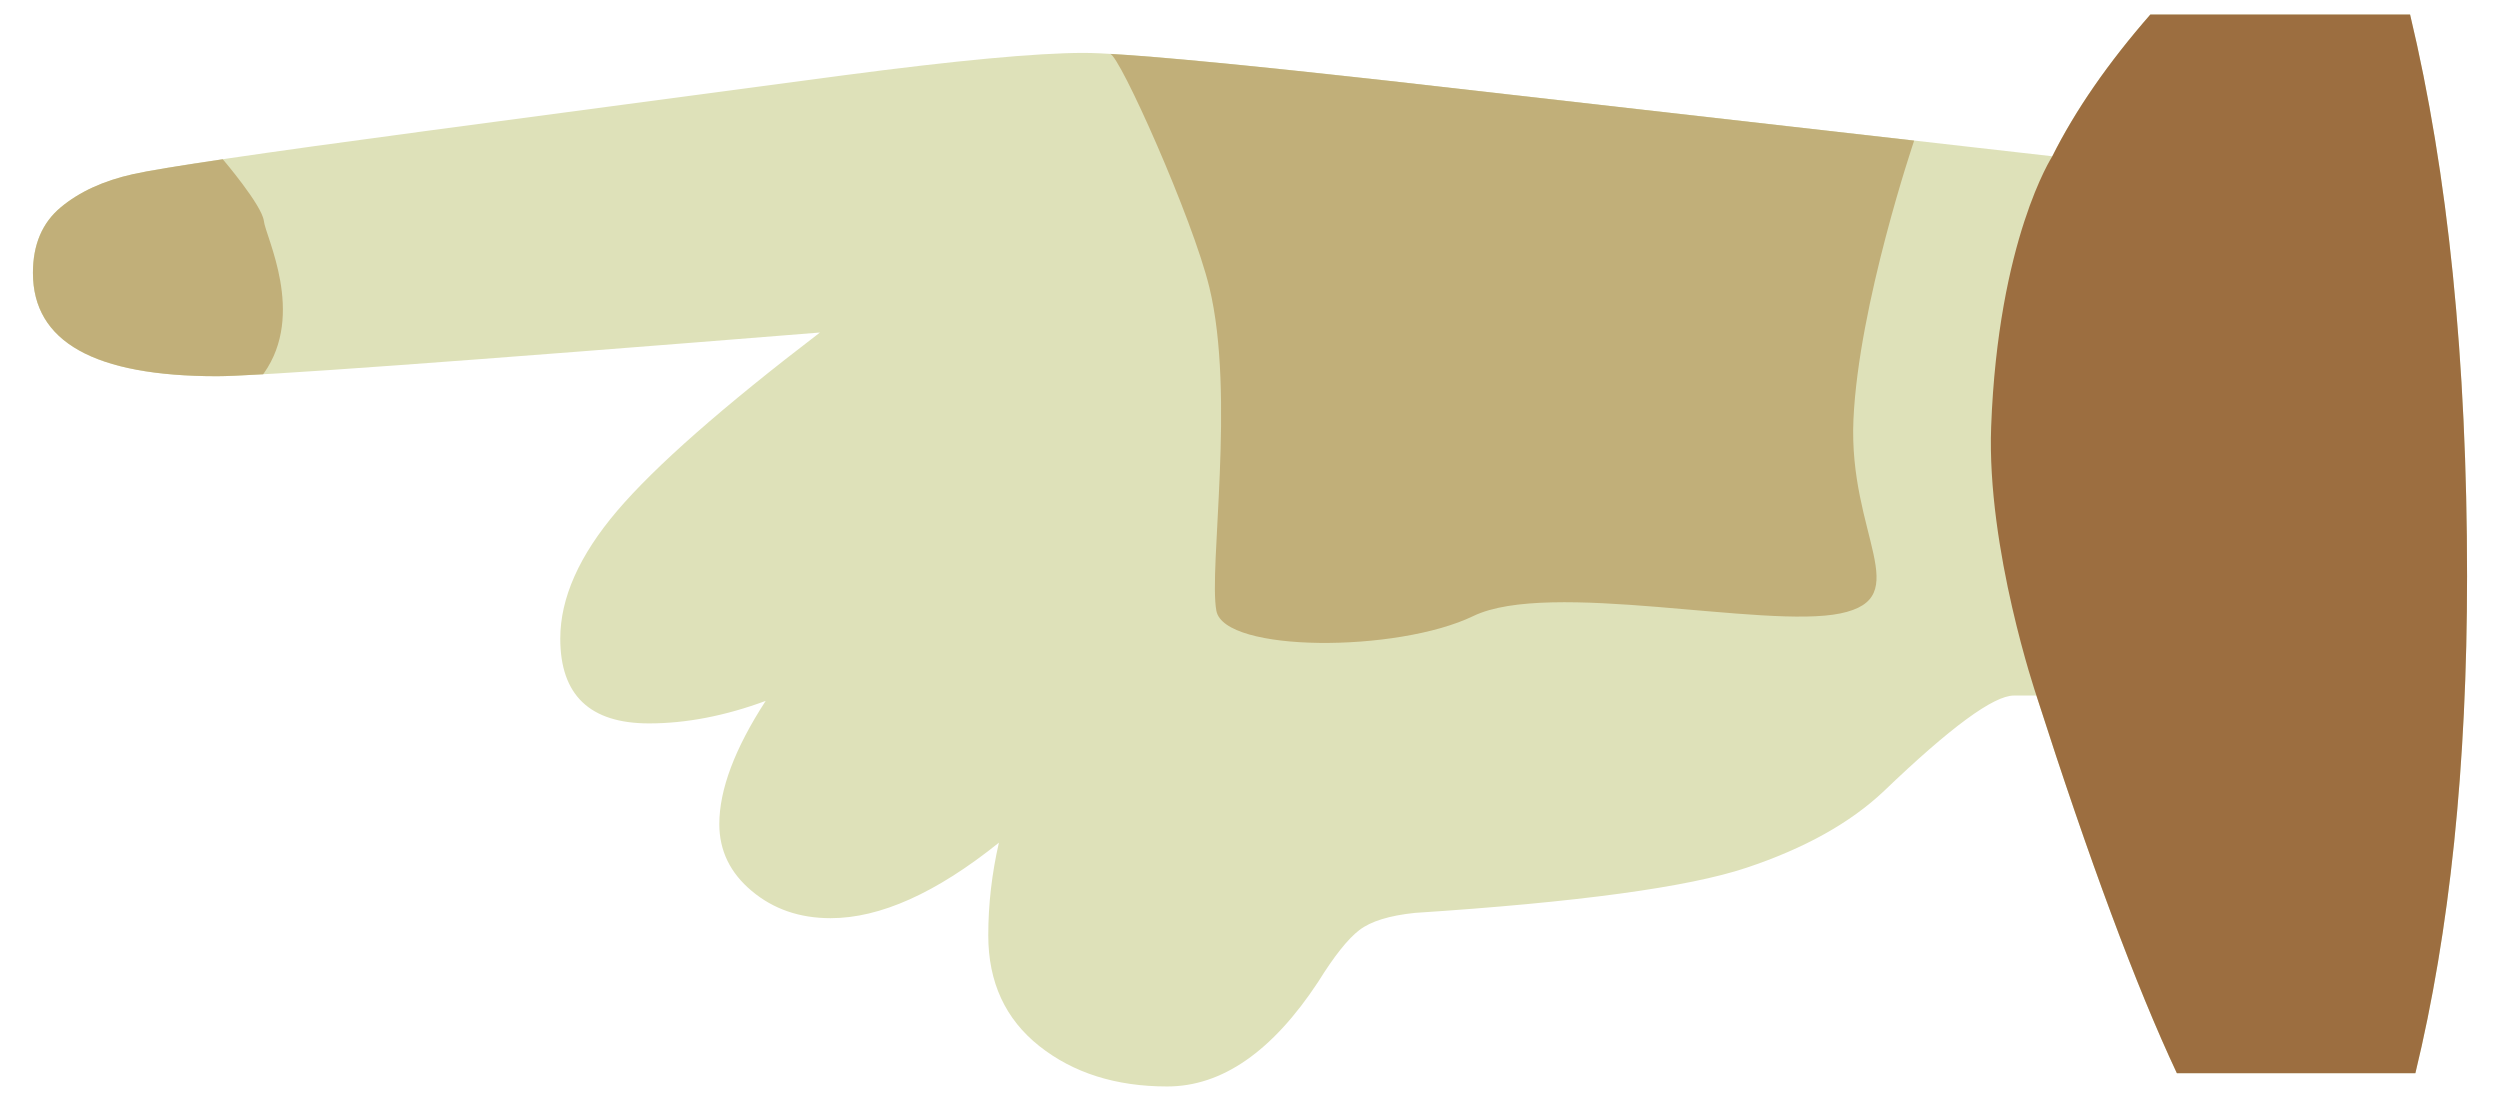
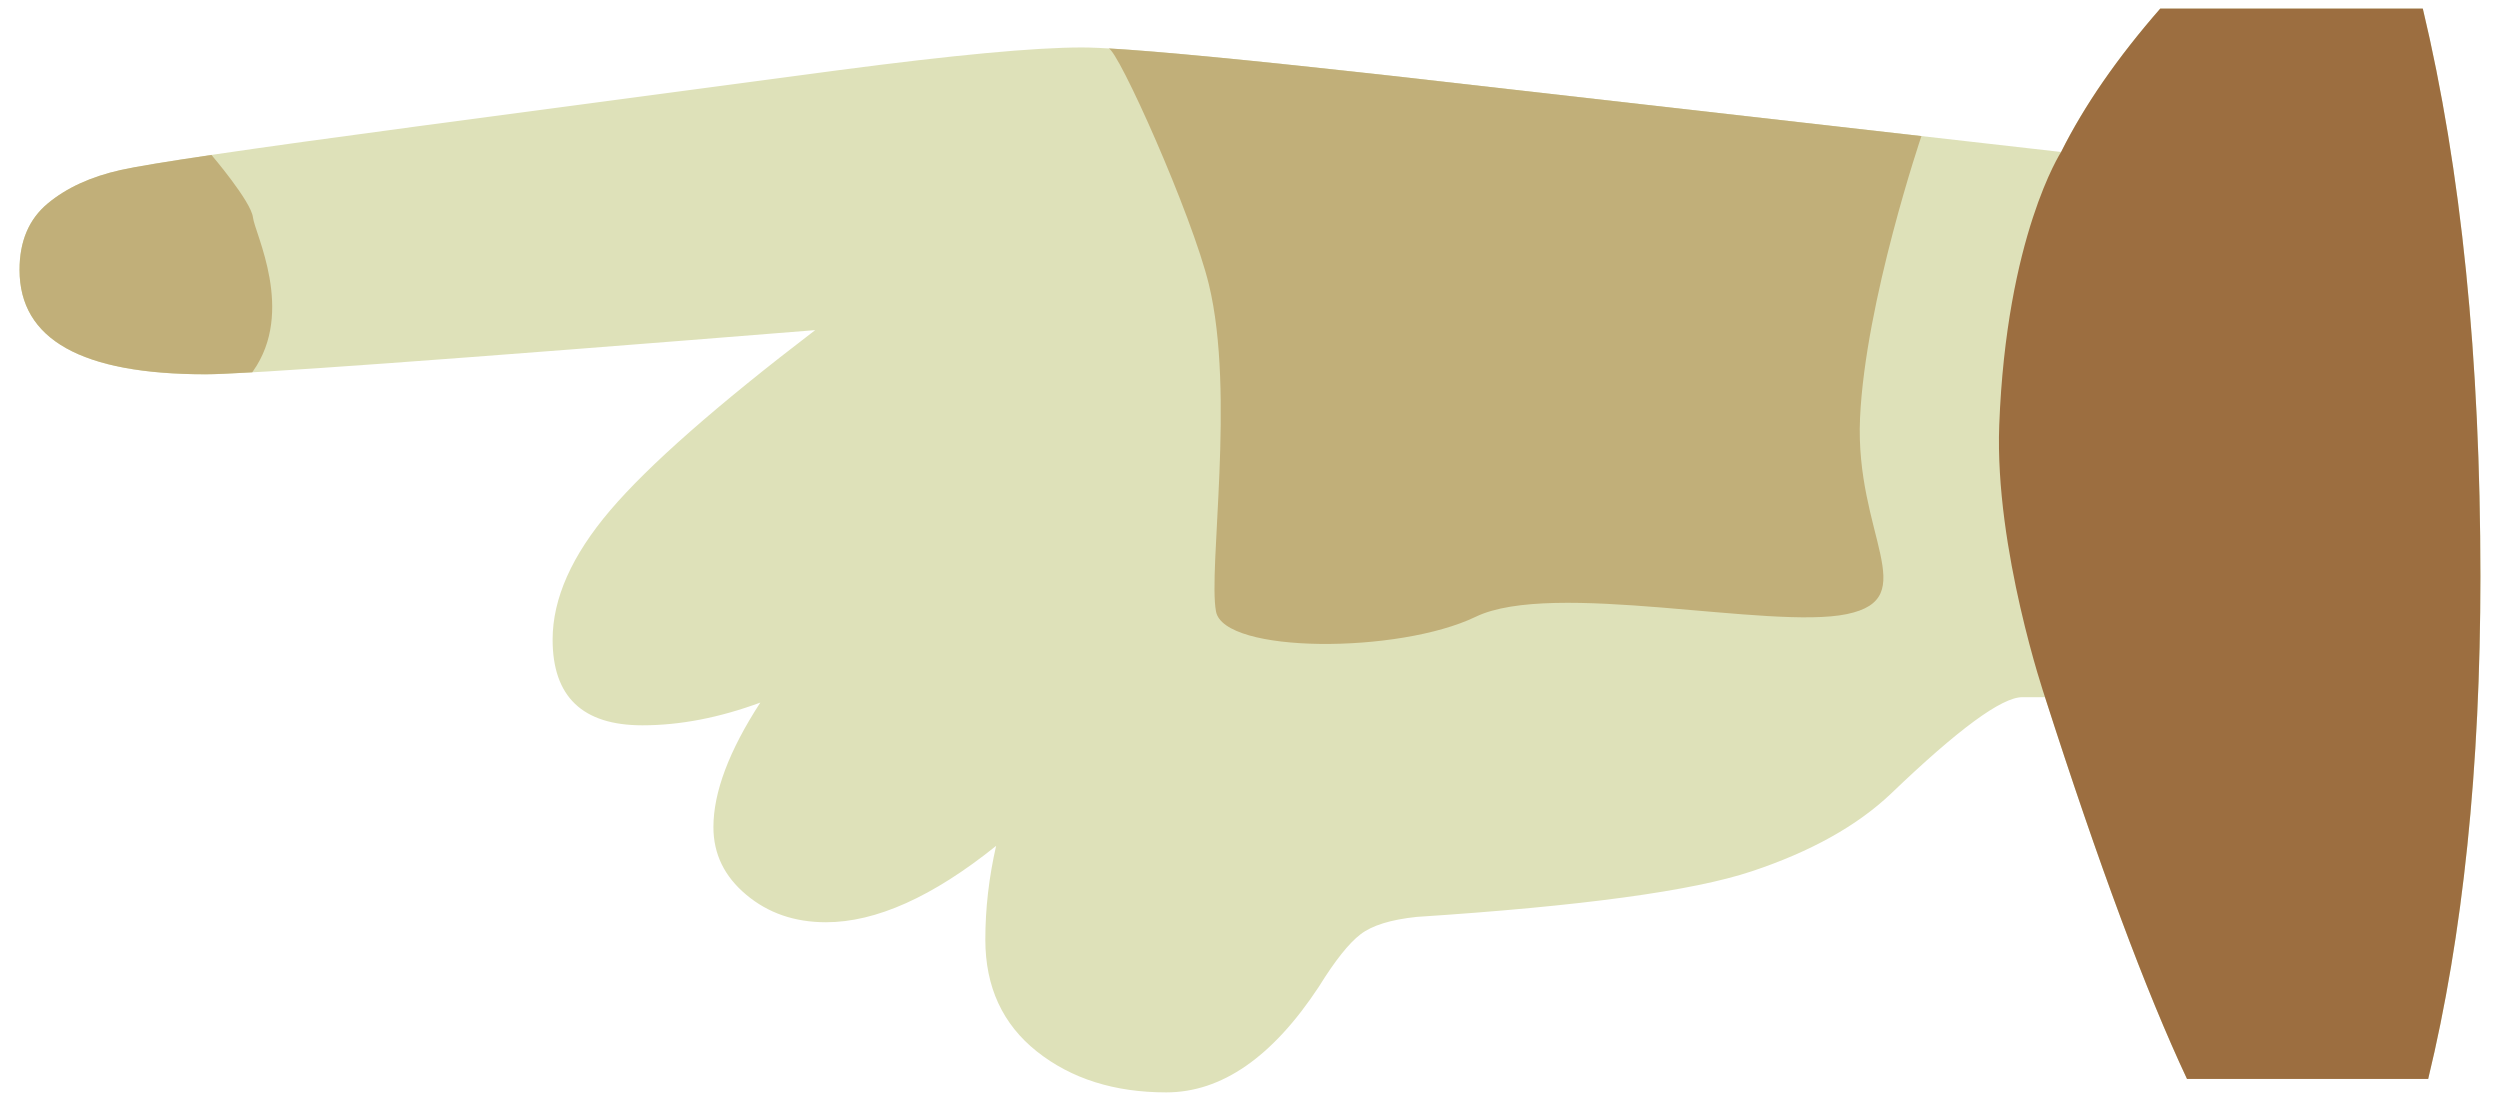
- <svg xmlns="http://www.w3.org/2000/svg" version="1.1" id="Layer_1" x="0px" y="0px" width="168.031px" height="74px" viewBox="-72.429 9.655 168.031 74" enable-background="new -72.429 9.655 168.031 74" xml:space="preserve">
+ <svg xmlns="http://www.w3.org/2000/svg" version="1.1" id="Layer_1" x="0px" y="0px" width="128px" height="56.369px" viewBox="20.016 8.815 128 56.369" enable-background="new 20.016 8.815 128 56.369" xml:space="preserve">
  <g>
    <g>
-       <path fill="#DEE1B9" d="M72.102,10.63h17.456c2.554,10.688,3.83,23.275,3.83,37.762c0,12.704-1.158,23.837-3.474,33.395h-16.03    c-2.73-5.817-5.878-14.276-9.44-25.382h-1.515c-1.364,0-4.274,2.141-8.728,6.414c-2.255,2.137-5.343,3.861-9.263,5.165    c-3.918,1.307-11.34,2.314-22.264,3.028c-1.722,0.179-2.968,0.564-3.741,1.158c-0.771,0.592-1.692,1.752-2.761,3.472    c-3.086,4.691-6.471,7.037-10.151,7.037c-3.444,0-6.31-0.906-8.596-2.716c-2.283-1.812-3.43-4.291-3.43-7.438    c0-2.078,0.24-4.155,0.715-6.232c-4.215,3.384-7.985,5.075-11.311,5.075c-2.078,0-3.845-0.607-5.299-1.827    c-1.456-1.216-2.182-2.715-2.182-4.496c0-2.317,1.039-5.078,3.116-8.281c-2.729,1.008-5.344,1.513-7.839,1.513    c-3.977,0-5.967-1.899-5.967-5.699c0-2.732,1.278-5.596,3.83-8.595c2.555-2.998,7.097-6.992,13.625-11.979    c-24.401,1.959-37.908,2.938-40.52,2.938c-8.253,0-12.38-2.315-12.38-6.946c0-1.899,0.624-3.369,1.871-4.407    c1.245-1.039,2.865-1.783,4.853-2.228c1.99-0.446,8.536-1.41,19.638-2.895l28.055-3.74c7.657-1.009,13.061-1.515,16.207-1.515    c2.437,0,9.262,0.624,20.484,1.872l44.618,5.075C67.056,17.073,69.252,13.896,72.102,10.63z" />
+       <path fill="#DEE1B9" d="M130.622,9.257h13.443c1.968,8.23,2.95,17.926,2.95,29.081c0,9.785-0.893,18.36-2.676,25.72h-12.346    c-2.103-4.479-4.526-10.994-7.271-19.547h-1.166c-1.052,0-3.292,1.648-6.722,4.94c-1.736,1.646-4.115,2.973-7.134,3.976    c-3.017,1.008-8.734,1.784-17.147,2.333c-1.324,0.138-2.285,0.434-2.88,0.893c-0.594,0.455-1.305,1.348-2.126,2.673    c-2.378,3.613-4.984,5.419-7.819,5.419c-2.654,0-4.859-0.697-6.62-2.091c-1.758-1.396-2.643-3.306-2.643-5.729    c0-1.601,0.186-3.2,0.552-4.801c-3.246,2.608-6.151,3.91-8.711,3.91c-1.601,0-2.962-0.468-4.081-1.407    c-1.123-0.937-1.682-2.092-1.682-3.464c0-1.783,0.801-3.911,2.401-6.376c-2.104,0.777-4.116,1.164-6.038,1.164    c-3.062,0-4.596-1.462-4.596-4.388c0-2.106,0.984-4.311,2.949-6.62c1.968-2.311,5.468-5.386,10.495-9.226    C42.963,27.227,32.562,27.98,30.55,27.98c-6.355,0-9.534-1.782-9.534-5.349c0-1.462,0.48-2.595,1.441-3.394    c0.959-0.801,2.207-1.374,3.738-1.716c1.533-0.345,6.574-1.086,15.124-2.229l21.606-2.88c5.896-0.777,10.059-1.167,12.482-1.167    c1.875,0,7.132,0.481,15.775,1.441l34.362,3.91C126.733,14.218,128.425,11.771,130.622,9.257z" />
    </g>
    <g>
-       <path fill="#9C6E40" d="M65.512,20.16c1.544-3.087,3.74-6.264,6.59-9.529h17.456c2.554,10.688,3.83,23.274,3.83,37.762    c0,12.704-1.158,23.837-3.474,33.395h-16.03c-2.73-5.817-5.878-14.276-9.44-25.382c0,0-3.349-9.845-3.042-18.076    C61.872,25.759,65.512,20.16,65.512,20.16z" />
+       <path fill="#9C6E40" d="M125.545,16.595c1.188-2.377,2.88-4.824,5.075-7.339h13.443c1.968,8.231,2.949,17.925,2.949,29.082    c0,9.785-0.892,18.358-2.674,25.72h-12.347c-2.103-4.48-4.526-10.996-7.271-19.548c0,0-2.579-7.583-2.343-13.922    C122.742,20.908,125.545,16.595,125.545,16.595z" />
    </g>
-     <path fill="#C1AF79" d="M9.326,50.707c-0.527-2.818,1.293-14.448-0.469-21.731c-1.126-4.652-6.057-15.666-6.675-15.7   c3.299,0.187,9.535,0.789,18.711,1.81l35.333,4.02l0,0c0,0-3.728,10.986-4.08,18.739c-0.353,7.754,4.229,11.982-0.881,13.041   c-5.11,1.056-19.56-2.292-24.67,0.175S9.854,53.526,9.326,50.707z" />
-     <path fill="#C1AF79" d="M-68.343,23.589c1.245-1.039,2.865-1.783,4.853-2.228c0.957-0.215,2.97-0.549,6.035-1.003   c0,0.001,2.642,3.095,2.761,4.151c0.115,1.058,2.819,6.256,0,10.235c-0.018,0.022-0.034,0.045-0.051,0.067   c-1.508,0.086-2.541,0.13-3.089,0.13c-8.253,0-12.38-2.315-12.38-6.946C-70.214,26.097-69.59,24.627-68.343,23.589z" />
+     <path fill="#C1AF79" d="M95.572,40.394c3.937-1.9,15.064,0.68,19-0.136s0.407-4.071,0.678-10.042   c0.272-5.972,3.143-14.433,3.143-14.433l0,0l-27.211-3.096c-7.067-0.786-11.871-1.25-14.411-1.394   c0.477,0.026,4.275,8.508,5.141,12.091c1.358,5.608-0.044,14.566,0.363,16.737C82.68,42.292,91.638,42.293,95.572,40.394z" />
+     <path fill="#C1AF79" d="M21.016,22.629c0,3.567,3.179,5.349,9.534,5.349c0.422,0,1.218-0.034,2.379-0.1   c0.012-0.017,0.025-0.035,0.038-0.052c2.173-3.064,0.09-7.068,0-7.882c-0.09-0.813-2.125-3.196-2.125-3.197   c-2.36,0.35-3.911,0.607-4.648,0.772c-1.532,0.343-2.778,0.916-3.738,1.716C21.496,20.035,21.016,21.168,21.016,22.629z" />
  </g>
</svg>
